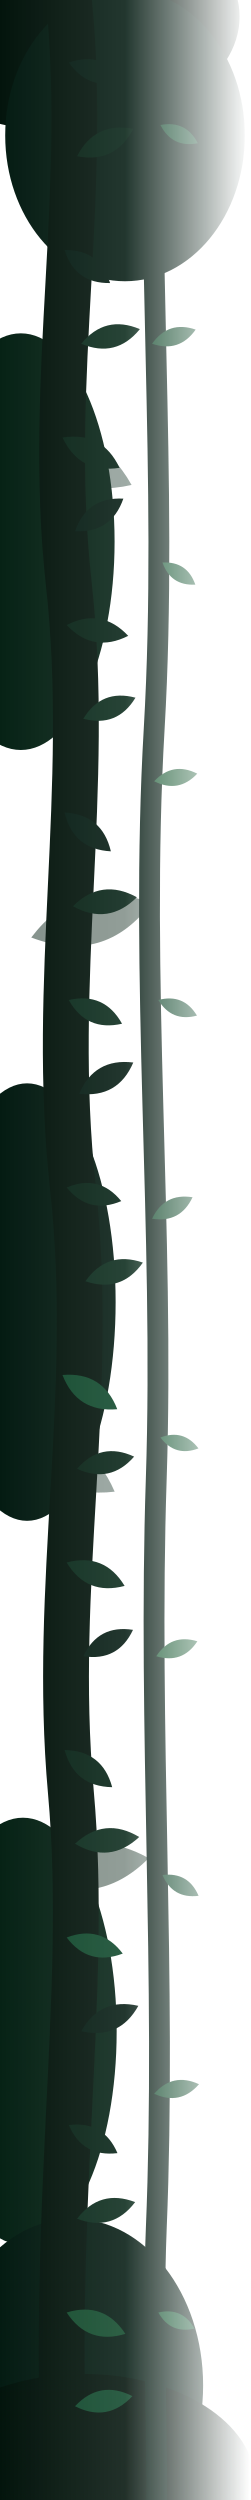
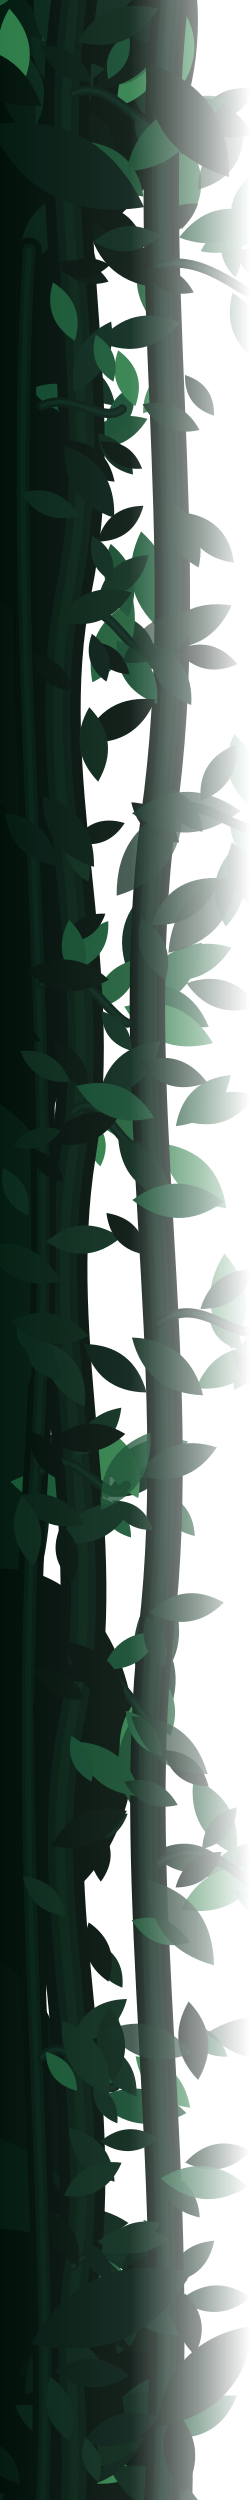
<svg xmlns="http://www.w3.org/2000/svg" width="240" height="2400" viewBox="0 0 240 2400">
  <defs>
    <path id="leaf" d="M0 0 Q 20 -15 40 0 Q 20 15 0 0 Z" />
    <linearGradient id="fade" x1="0" y1="0" x2="1" y2="0">
      <stop offset="0" stop-color="#ffffff" />
-       <stop offset="0.5" stop-color="#ffffff" stop-opacity="0.88" />
-       <stop offset="0.8" stop-color="#ffffff" stop-opacity="0.35" />
+       <stop offset="0.52" stop-color="#ffffff" stop-opacity="0.92" />
+       <stop offset="0.8" stop-color="#ffffff" stop-opacity="0.42" />
      <stop offset="1" stop-color="#ffffff" stop-opacity="0" />
    </linearGradient>
    <mask id="m">
      <rect width="240" height="2400" fill="url(#fade)" />
    </mask>
  </defs>
  <g mask="url(#m)">
-     <use href="#leaf" fill="#0a2a1b" fill-opacity="0.45" transform="translate(24,420) rotate(24) scale(2.8)" />
-     <use href="#leaf" fill="#062215" fill-opacity="0.5" transform="translate(30,900) rotate(-16) scale(3)" />
-     <use href="#leaf" fill="#0a2a1b" fill-opacity="0.45" transform="translate(20,1380) rotate(30) scale(2.6)" />
-     <use href="#leaf" fill="#062215" fill-opacity="0.5" transform="translate(28,1800) rotate(-8) scale(2.9)" />
-     <use href="#leaf" fill="#0a2a1b" fill-opacity="0.45" transform="translate(22,2180) rotate(20) scale(2.7)" />
-     <ellipse cx="60" cy="16" rx="170" ry="110" fill="#03140c" />
-     <ellipse cx="120" cy="130" rx="115" ry="140" fill="#041b12" />
-     <ellipse cx="20" cy="520" rx="90" ry="200" fill="#062215" />
-     <ellipse cx="26" cy="1250" rx="85" ry="210" fill="#041b12" />
-     <ellipse cx="22" cy="1950" rx="90" ry="205" fill="#062215" />
-     <ellipse cx="70" cy="2290" rx="125" ry="160" fill="#041b12" />
-     <ellipse cx="80" cy="2384" rx="165" ry="105" fill="#03140c" />
-     <path d="M64 -20 C 88 180 44 360 66 560 C 88 760 48 940 70 1140 C 92 1340 50 1520 68 1720 C 86 1920 46 2120 64 2420" fill="none" stroke="#03140c" stroke-width="44" stroke-linecap="round" />
-     <path d="M150 -20 C 138 220 162 460 148 700 C 134 940 158 1180 150 1420 C 142 1660 160 1900 150 2140 C 146 2240 152 2340 150 2420" fill="none" stroke="#041b12" stroke-width="20" stroke-linecap="round" />
-     <use href="#leaf" fill="#041b12" transform="translate(66,60) rotate(18) scale(1.4)" />
-     <use href="#leaf" fill="#062215" transform="translate(74,150) rotate(-26) scale(1.5)" />
-     <use href="#leaf" fill="#041b12" transform="translate(62,240) rotate(36) scale(1.35)" />
-     <use href="#leaf" fill="#0a2a1b" transform="translate(78,330) rotate(-14) scale(1.45)" />
-     <use href="#leaf" fill="#062215" transform="translate(60,420) rotate(28) scale(1.55)" />
-     <use href="#leaf" fill="#041b12" transform="translate(72,510) rotate(-34) scale(1.4)" />
-     <use href="#leaf" fill="#062215" transform="translate(64,600) rotate(10) scale(1.5)" />
-     <use href="#leaf" fill="#0a2a1b" transform="translate(80,690) rotate(-22) scale(1.35)" />
-     <use href="#leaf" fill="#041b12" transform="translate(62,780) rotate(40) scale(1.45)" />
-     <use href="#leaf" fill="#062215" transform="translate(70,870) rotate(-8) scale(1.55)" />
-     <use href="#leaf" fill="#0a2a1b" transform="translate(66,960) rotate(24) scale(1.4)" />
-     <use href="#leaf" fill="#041b12" transform="translate(76,1050) rotate(-30) scale(1.5)" />
-     <use href="#leaf" fill="#062215" transform="translate(64,1140) rotate(14) scale(1.35)" />
-     <use href="#leaf" fill="#0a2a1b" transform="translate(82,1230) rotate(-18) scale(1.45)" />
-     <use href="#leaf" fill="#10482c" transform="translate(60,1320) rotate(32) scale(1.55)" />
-     <use href="#leaf" fill="#062215" transform="translate(74,1410) rotate(-12) scale(1.4)" />
-     <use href="#leaf" fill="#0a2a1b" transform="translate(64,1500) rotate(22) scale(1.5)" />
-     <use href="#leaf" fill="#041b12" transform="translate(80,1590) rotate(-28) scale(1.35)" />
-     <use href="#leaf" fill="#062215" transform="translate(62,1680) rotate(38) scale(1.45)" />
-     <use href="#leaf" fill="#0a2a1b" transform="translate(72,1770) rotate(-6) scale(1.55)" />
-     <use href="#leaf" fill="#10482c" transform="translate(64,1860) rotate(16) scale(1.4)" />
-     <use href="#leaf" fill="#041b12" transform="translate(78,1950) rotate(-24) scale(1.5)" />
-     <use href="#leaf" fill="#062215" transform="translate(66,2040) rotate(30) scale(1.35)" />
-     <use href="#leaf" fill="#0a2a1b" transform="translate(74,2130) rotate(-16) scale(1.45)" />
-     <use href="#leaf" fill="#124a2c" transform="translate(64,2220) rotate(20) scale(1.5)" />
-     <use href="#leaf" fill="#10482c" transform="translate(72,2310) rotate(-10) scale(1.4)" />
-     <use href="#leaf" fill="#10482c" transform="translate(154,120) rotate(26) scale(1)" />
-     <use href="#leaf" fill="#124a2c" transform="translate(146,330) rotate(-18) scale(1.1)" />
-     <use href="#leaf" fill="#165633" transform="translate(156,540) rotate(34) scale(0.95)" />
-     <use href="#leaf" fill="#1d5c36" transform="translate(148,750) rotate(-10) scale(1.05)" />
-     <use href="#leaf" fill="#10482c" transform="translate(152,960) rotate(22) scale(1)" />
-     <use href="#leaf" fill="#124a2c" transform="translate(146,1170) rotate(-28) scale(1.1)" />
-     <use href="#leaf" fill="#165633" transform="translate(154,1380) rotate(16) scale(0.95)" />
-     <use href="#leaf" fill="#1d5c36" transform="translate(150,1590) rotate(-20) scale(1.05)" />
-     <use href="#leaf" fill="#10482c" transform="translate(156,1800) rotate(30) scale(1)" />
-     <use href="#leaf" fill="#124a2c" transform="translate(148,2010) rotate(-12) scale(1.1)" />
-     <use href="#leaf" fill="#165633" transform="translate(152,2220) rotate(24) scale(0.95)" />
+     <ellipse cx="-66.8" cy="-60" rx="92.5" ry="215.9" fill="#041b12" />
+     <ellipse cx="-31.9" cy="158.7" rx="125" ry="158.2" fill="#02100a" />
+     <ellipse cx="-26.4" cy="318.5" rx="98" ry="230.7" fill="#02100a" />
+     <ellipse cx="-35.8" cy="526.1" rx="121.8" ry="207.3" fill="#02100a" />
+     <ellipse cx="-37" cy="754.4" rx="113.9" ry="185.9" fill="#03140c" />
+     <ellipse cx="-59.4" cy="961.4" rx="126.1" ry="216.4" fill="#02100a" />
+     <ellipse cx="-59.8" cy="1220.7" rx="135.4" ry="179.1" fill="#041b12" />
+     <ellipse cx="-56.4" cy="1429.7" rx="104.8" ry="194.1" fill="#041b12" />
+     <ellipse cx="6.5" cy="1673" rx="122.9" ry="167" fill="#02100a" />
+     <ellipse cx="-43.7" cy="1868.6" rx="90.2" ry="197.2" fill="#02100a" />
+     <ellipse cx="-26.6" cy="2050.1" rx="98.4" ry="172.8" fill="#03140c" />
+     <ellipse cx="-31.7" cy="2219.2" rx="137.1" ry="170" fill="#041b12" />
+     <ellipse cx="-55.8" cy="2371" rx="101.6" ry="161.2" fill="#041b12" />
+     <ellipse cx="10" cy="20" rx="180" ry="230" fill="#02100a" />
+     <ellipse cx="0" cy="2380" rx="185" ry="240" fill="#02100a" />
+     <use href="#leaf" fill="#1d5c36" transform="translate(195.1,108.7) rotate(218.1) scale(1.4)" />
+     <use href="#leaf" fill="#2e7d48" transform="translate(171.8,87.1) rotate(267.8) scale(2.2)" />
+     <use href="#leaf" fill="#062215" transform="translate(133,63) rotate(82.8) scale(1.2)" />
+     <use href="#leaf" fill="#2e7d48" transform="translate(112.7,102.8) rotate(304.4) scale(2)" />
+     <use href="#leaf" fill="#0a2a1b" transform="translate(188.7,115.8) rotate(331.6) scale(1.6)" />
+     <use href="#leaf" fill="#10482c" transform="translate(158.2,125.1) rotate(95.4) scale(1.6)" />
+     <use href="#leaf" fill="#1d5c36" transform="translate(180,136.4) rotate(93.6) scale(2.1)" />
+     <use href="#leaf" fill="#1d5c36" transform="translate(146.9,59) rotate(158.9) scale(1.4)" />
+     <use href="#leaf" fill="#0a2a1b" transform="translate(298,279.6) rotate(208) scale(2.1)" />
+     <use href="#leaf" fill="#1d5c36" transform="translate(277.4,280.4) rotate(304.2) scale(2.3)" />
+     <use href="#leaf" fill="#165633" transform="translate(227.7,230.9) rotate(281.9) scale(1.6)" />
+     <use href="#leaf" fill="#124a2c" transform="translate(225.9,266.3) rotate(261.8) scale(1.3)" />
+     <use href="#leaf" fill="#0a2a1b" transform="translate(278.5,294.8) rotate(34.3) scale(2.1)" />
+     <use href="#leaf" fill="#2e7d48" transform="translate(105.5,427) rotate(216.1) scale(1.6)" />
+     <use href="#leaf" fill="#0a2a1b" transform="translate(110.6,389.3) rotate(222.6) scale(1.6)" />
+     <use href="#leaf" fill="#2e7d48" transform="translate(137.4,396.8) rotate(306.3) scale(1.4)" />
+     <use href="#leaf" fill="#124a2c" transform="translate(141.6,402.1) rotate(158.9) scale(1.7)" />
+     <use href="#leaf" fill="#10482c" transform="translate(127.7,370.1) rotate(115.8) scale(1.4)" />
+     <use href="#leaf" fill="#10482c" transform="translate(95.1,391.6) rotate(195.7) scale(1.7)" />
+     <use href="#leaf" fill="#2e7d48" transform="translate(129.9,389.9) rotate(252.9) scale(1.4)" />
+     <use href="#leaf" fill="#165633" transform="translate(157.8,608.2) rotate(347.6) scale(1.3)" />
+     <use href="#leaf" fill="#0a2a1b" transform="translate(126.9,594.6) rotate(67.8) scale(1.3)" />
+     <use href="#leaf" fill="#165633" transform="translate(153.7,604.4) rotate(259) scale(2.4)" />
+     <use href="#leaf" fill="#062215" transform="translate(148.5,621) rotate(331.7) scale(2.1)" />
+     <use href="#leaf" fill="#1d5c36" transform="translate(127.8,576.2) rotate(116.4) scale(2.2)" />
+     <use href="#leaf" fill="#124a2c" transform="translate(123,592.1) rotate(256.5) scale(1.8)" />
+     <use href="#leaf" fill="#10482c" transform="translate(263.7,789.7) rotate(63.9) scale(2.1)" />
+     <use href="#leaf" fill="#2e7d48" transform="translate(220.3,784) rotate(52.1) scale(1.8)" />
+     <use href="#leaf" fill="#062215" transform="translate(262.4,766.1) rotate(322.4) scale(1.5)" />
+     <use href="#leaf" fill="#165633" transform="translate(221.9,809.4) rotate(61.3) scale(2.1)" />
+     <use href="#leaf" fill="#10482c" transform="translate(224.3,813.9) rotate(95.7) scale(1.9)" />
+     <use href="#leaf" fill="#2e7d48" transform="translate(238.1,771.5) rotate(258.8) scale(1.7)" />
+     <use href="#leaf" fill="#1d5c36" transform="translate(147.1,937.2) rotate(339.9) scale(2)" />
+     <use href="#leaf" fill="#08261a" transform="translate(123.7,935.5) rotate(285.1) scale(2.2)" />
+     <use href="#leaf" fill="#1d5c36" transform="translate(91,968.8) rotate(310.9) scale(1.6)" />
+     <use href="#leaf" fill="#08261a" transform="translate(155.2,952.6) rotate(253.8) scale(1.6)" />
+     <use href="#leaf" fill="#165633" transform="translate(130,971.1) rotate(314.1) scale(2.3)" />
+     <use href="#leaf" fill="#10482c" transform="translate(131.6,945) rotate(30.7) scale(2)" />
+     <use href="#leaf" fill="#2e7d48" transform="translate(119.3,966.3) rotate(22.4) scale(2.3)" />
+     <use href="#leaf" fill="#2e7d48" transform="translate(87.9,1072.5) rotate(79.8) scale(1.2)" />
+     <use href="#leaf" fill="#10482c" transform="translate(168.8,1081.1) rotate(317) scale(1.8)" />
+     <use href="#leaf" fill="#124a2c" transform="translate(176.6,1075.8) rotate(340.5) scale(1.8)" />
+     <use href="#leaf" fill="#1d5c36" transform="translate(152.7,1098.9) rotate(216) scale(2.4)" />
+     <use href="#leaf" fill="#2e7d48" transform="translate(155.1,1097.6) rotate(45.1) scale(2.2)" />
+     <use href="#leaf" fill="#0a2a1b" transform="translate(119.9,1061.9) rotate(291.5) scale(2.1)" />
+     <use href="#leaf" fill="#08261a" transform="translate(266.9,1295.9) rotate(16.1) scale(1.3)" />
+     <use href="#leaf" fill="#124a2c" transform="translate(264.7,1264.9) rotate(119.9) scale(2)" />
+     <use href="#leaf" fill="#2e7d48" transform="translate(222.7,1295.2) rotate(265.5) scale(2.3)" />
+     <use href="#leaf" fill="#1d5c36" transform="translate(232.9,1296) rotate(227.1) scale(1.2)" />
+     <use href="#leaf" fill="#1d5c36" transform="translate(253.4,1293.5) rotate(149) scale(1.9)" />
+     <use href="#leaf" fill="#1d5c36" transform="translate(120.6,1398.2) rotate(16) scale(1.3)" />
+     <use href="#leaf" fill="#062215" transform="translate(101.8,1436.4) rotate(330.2) scale(1.8)" />
+     <use href="#leaf" fill="#08261a" transform="translate(113,1416.2) rotate(201.4) scale(2.4)" />
+     <use href="#leaf" fill="#1d5c36" transform="translate(102.8,1415.8) rotate(337.6) scale(2.1)" />
+     <use href="#leaf" fill="#2e7d48" transform="translate(132.7,1438.2) rotate(243.2) scale(1.9)" />
+     <use href="#leaf" fill="#124a2c" transform="translate(151.1,1431.6) rotate(50.1) scale(1.4)" />
+     <use href="#leaf" fill="#2e7d48" transform="translate(103.6,1439.1) rotate(243.6) scale(2.3)" />
+     <use href="#leaf" fill="#165633" transform="translate(96.8,1437.4) rotate(189.8) scale(2.2)" />
+     <use href="#leaf" fill="#08261a" transform="translate(162.8,1643.6) rotate(252.6) scale(2.4)" />
+     <use href="#leaf" fill="#0a2a1b" transform="translate(130.8,1625.9) rotate(298.5) scale(2.1)" />
+     <use href="#leaf" fill="#2e7d48" transform="translate(158.1,1613.5) rotate(118.6) scale(2.2)" />
+     <use href="#leaf" fill="#124a2c" transform="translate(129.5,1646.5) rotate(87.8) scale(2.4)" />
+     <use href="#leaf" fill="#1d5c36" transform="translate(144.4,1601.2) rotate(73.6) scale(1.7)" />
+     <use href="#leaf" fill="#124a2c" transform="translate(226.8,1780.9) rotate(240.8) scale(2.1)" />
+     <use href="#leaf" fill="#165633" transform="translate(282.6,1773.6) rotate(162.9) scale(2.3)" />
+     <use href="#leaf" fill="#0a2a1b" transform="translate(273.9,1781.3) rotate(245.9) scale(1.4)" />
+     <use href="#leaf" fill="#0a2a1b" transform="translate(233.7,1825.3) rotate(268.9) scale(1.3)" />
+     <use href="#leaf" fill="#062215" transform="translate(216.8,1788) rotate(186.9) scale(1.8)" />
+     <use href="#leaf" fill="#2e7d48" transform="translate(252.6,1793.8) rotate(153.6) scale(2.2)" />
+     <use href="#leaf" fill="#0a2a1b" transform="translate(251.8,1785.7) rotate(359.6) scale(1.5)" />
+     <use href="#leaf" fill="#2e7d48" transform="translate(76.3,2012.9) rotate(291.3) scale(2.4)" />
+     <use href="#leaf" fill="#10482c" transform="translate(86.3,1997) rotate(247.2) scale(2.2)" />
+     <use href="#leaf" fill="#10482c" transform="translate(92,2015.4) rotate(8.6) scale(2.2)" />
+     <use href="#leaf" fill="#10482c" transform="translate(122,1989.7) rotate(165.3) scale(1.2)" />
+     <use href="#leaf" fill="#2e7d48" transform="translate(130.2,1974) rotate(43.3) scale(1.8)" />
+     <use href="#leaf" fill="#1d5c36" transform="translate(119.6,2150.3) rotate(134.3) scale(2)" />
+     <use href="#leaf" fill="#10482c" transform="translate(138.1,2179.6) rotate(301.6) scale(1.6)" />
+     <use href="#leaf" fill="#165633" transform="translate(179.3,2190) rotate(234.9) scale(1.8)" />
+     <use href="#leaf" fill="#062215" transform="translate(152,2178.2) rotate(207) scale(2.4)" />
+     <use href="#leaf" fill="#0a2a1b" transform="translate(103.6,2155.6) rotate(18.3) scale(1.4)" />
+     <use href="#leaf" fill="#062215" transform="translate(134.9,2204.1) rotate(111.6) scale(1.5)" />
+     <use href="#leaf" fill="#08261a" transform="translate(153.3,2159.4) rotate(183.2) scale(1.9)" />
+     <use href="#leaf" fill="#1d5c36" transform="translate(99.4,2168.5) rotate(57.4) scale(1.3)" />
+     <use href="#leaf" fill="#062215" transform="translate(89.1,65.8) rotate(119.7) scale(1.8)" />
+     <use href="#leaf" fill="#08261a" transform="translate(22.2,49.3) rotate(79.9) scale(1.8)" />
+     <use href="#leaf" fill="#08261a" transform="translate(15.7,32.2) rotate(164.1) scale(2.4)" />
+     <use href="#leaf" fill="#03140c" transform="translate(92.2,86) rotate(317) scale(2.3)" />
+     <use href="#leaf" fill="#1d5c36" transform="translate(42.8,72.2) rotate(272) scale(2)" />
+     <use href="#leaf" fill="#041b12" transform="translate(4.5,59.5) rotate(69.6) scale(1.9)" />
+     <use href="#leaf" fill="#1d5c36" transform="translate(87.9,35.9) rotate(301.6) scale(1.4)" />
+     <use href="#leaf" fill="#08261a" transform="translate(41.4,76.3) rotate(349.9) scale(1.5)" />
+     <use href="#leaf" fill="#041b12" transform="translate(40.4,59.5) rotate(240.1) scale(2.3)" />
+     <use href="#leaf" fill="#08261a" transform="translate(56.1,18.9) rotate(333.3) scale(2.5)" />
+     <use href="#leaf" fill="#2e7d48" transform="translate(8.9,8.3) rotate(83.6) scale(2)" />
+     <use href="#leaf" fill="#03140c" transform="translate(39.9,101.6) rotate(213.1) scale(2.6)" />
+     <use href="#leaf" fill="#1d5c36" transform="translate(19.8,-13.5) rotate(158.6) scale(1.4)" />
+     <use href="#leaf" fill="#041b12" transform="translate(105.2,12.7) rotate(26.5) scale(1.5)" />
+     <use href="#leaf" fill="#08261a" transform="translate(66.4,64.3) rotate(252.9) scale(2.4)" />
+     <use href="#leaf" fill="#062215" transform="translate(30,34.2) rotate(55) scale(1.8)" />
+     <use href="#leaf" fill="#2e7d48" transform="translate(85.7,234.7) rotate(125.5) scale(1.4)" />
+     <use href="#leaf" fill="#03140c" transform="translate(110.3,148.3) rotate(233.6) scale(1.3)" />
+     <use href="#leaf" fill="#0a2a1b" transform="translate(82,227.3) rotate(92.9) scale(1.8)" />
+     <use href="#leaf" fill="#062215" transform="translate(59.3,185.5) rotate(118.3) scale(2)" />
+     <use href="#leaf" fill="#1d5c36" transform="translate(144.1,228.8) rotate(85.9) scale(2.1)" />
+     <use href="#leaf" fill="#02100a" transform="translate(143.8,226.8) rotate(325.9) scale(1.4)" />
+     <use href="#leaf" fill="#02100a" transform="translate(101.4,186.4) rotate(206.6) scale(2.5)" />
+     <use href="#leaf" fill="#03140c" transform="translate(83.8,214.3) rotate(40.6) scale(2.4)" />
+     <use href="#leaf" fill="#03140c" transform="translate(70.4,200.9) rotate(334.4) scale(1.8)" />
+     <use href="#leaf" fill="#02100a" transform="translate(83.2,198.9) rotate(27.9) scale(1.5)" />
+     <use href="#leaf" fill="#2e7d48" transform="translate(130.7,2377.3) rotate(195.1) scale(2.4)" />
+     <use href="#leaf" fill="#08261a" transform="translate(107.1,2315.3) rotate(340) scale(2.3)" />
+     <use href="#leaf" fill="#02100a" transform="translate(82.9,2291.7) rotate(68.2) scale(1.8)" />
+     <use href="#leaf" fill="#062215" transform="translate(93.3,2323.5) rotate(340.9) scale(1.8)" />
+     <use href="#leaf" fill="#03140c" transform="translate(14.3,2320) rotate(299.8) scale(2.3)" />
+     <use href="#leaf" fill="#0a2a1b" transform="translate(58.5,2381.6) rotate(58.5) scale(1.8)" />
+     <use href="#leaf" fill="#041b12" transform="translate(-16,2341.2) rotate(51.3) scale(1.4)" />
+     <use href="#leaf" fill="#062215" transform="translate(104.8,2369.3) rotate(25.5) scale(2.6)" />
+     <use href="#leaf" fill="#02100a" transform="translate(69.6,2296.1) rotate(178.5) scale(2.3)" />
+     <use href="#leaf" fill="#041b12" transform="translate(45.2,2385.9) rotate(333.9) scale(2.6)" />
+     <use href="#leaf" fill="#2e7d48" transform="translate(36.7,2397.1) rotate(310.8) scale(2)" />
+     <use href="#leaf" fill="#02100a" transform="translate(90.1,2377.4) rotate(282.3) scale(2.4)" />
+     <use href="#leaf" fill="#062215" transform="translate(41.7,2356.7) rotate(354.3) scale(2.3)" />
+     <use href="#leaf" fill="#062215" transform="translate(14.4,2309) rotate(31.7) scale(1.8)" />
+     <use href="#leaf" fill="#062215" transform="translate(4.2,2394.1) rotate(147.4) scale(1.8)" />
+     <use href="#leaf" fill="#02100a" transform="translate(7.5,2342) rotate(187.3) scale(2.5)" />
+     <use href="#leaf" fill="#041b12" transform="translate(77.4,2223.8) rotate(125.2) scale(2.3)" />
+     <use href="#leaf" fill="#062215" transform="translate(161,2191.1) rotate(318.1) scale(1.5)" />
+     <use href="#leaf" fill="#2e7d48" transform="translate(66.6,2203.3) rotate(107.6) scale(1.9)" />
+     <use href="#leaf" fill="#062215" transform="translate(77.8,2223.1) rotate(142.7) scale(1.4)" />
+     <use href="#leaf" fill="#02100a" transform="translate(70.6,2164.6) rotate(244.3) scale(2.3)" />
+     <use href="#leaf" fill="#03140c" transform="translate(101.5,2243.3) rotate(5.9) scale(1.5)" />
+     <use href="#leaf" fill="#062215" transform="translate(123.3,2134) rotate(176.5) scale(2.2)" />
+     <use href="#leaf" fill="#041b12" transform="translate(135.7,2145.1) rotate(96.9) scale(1.9)" />
+     <use href="#leaf" fill="#03140c" transform="translate(143.3,2164.6) rotate(123) scale(1.9)" />
+     <use href="#leaf" fill="#08261a" transform="translate(122.6,2201.3) rotate(87.9) scale(1.3)" />
+     <path d="M 74 -20 C 40 200 104 380 66 566 C 30 744 100 924 70 1108 C 40 1296 106 1474 68 1656 C 34 1826 100 2006 72 2192 C 62 2276 78 2356 68 2420" fill="none" stroke="#02100a" stroke-width="44" stroke-linecap="round" />
+     <path d="M 74 -20 C 40 200 104 380 66 566 C 30 744 100 924 70 1108 C 40 1296 106 1474 68 1656 C 34 1826 100 2006 72 2192 C 62 2276 78 2356 68 2420" fill="none" stroke="#041b12" stroke-width="24" stroke-linecap="round" />
+     <path d="M 74 -20 C 40 200 104 380 66 566 C 30 744 100 924 70 1108 C 40 1296 106 1474 68 1656 C 34 1826 100 2006 72 2192 C 62 2276 78 2356 68 2420" fill="none" stroke="#062215" stroke-width="9" stroke-linecap="round" />
+     <path d="M 166 -20 C 132 258 190 520 152 786 C 118 1046 180 1304 150 1566 C 122 1822 178 2082 154 2420" fill="none" stroke="#02100a" stroke-width="34" stroke-linecap="round" />
+     <path d="M 166 -20 C 132 258 190 520 152 786 C 118 1046 180 1304 150 1566 C 122 1822 178 2082 154 2420" fill="none" stroke="#041b12" stroke-width="18" stroke-linecap="round" />
+     <path d="M 166 -20 C 132 258 190 520 152 786 C 118 1046 180 1304 150 1566 C 122 1822 178 2082 154 2420" fill="none" stroke="#062215" stroke-width="7" stroke-linecap="round" />
+     <path d="M 28 240 C 4 640 62 1020 34 1420 C 10 1806 56 2140 40 2420" fill="none" stroke="#02100a" stroke-width="24" stroke-linecap="round" />
+     <path d="M 28 240 C 4 640 62 1020 34 1420 C 10 1806 56 2140 40 2420" fill="none" stroke="#041b12" stroke-width="12" stroke-linecap="round" />
+     <path d="M 28 240 C 4 640 62 1020 34 1420 C 10 1806 56 2140 40 2420" fill="none" stroke="#062215" stroke-width="5" stroke-linecap="round" />
+     <path d="M 70 90 C 104 73.5, 133.7 123.5, 154.9 128.6" fill="none" stroke="#041b12" stroke-width="9" stroke-linecap="round" />
+     <path d="M 70 90 C 104 73.5, 133.7 123.5, 154.9 128.6" fill="none" stroke="#08261a" stroke-width="3.5" stroke-linecap="round" />
+     <use href="#leaf" fill="#10482c" transform="translate(104,76) rotate(-66.2) scale(1.2)" />
+     <use href="#leaf" fill="#08261a" transform="translate(129.5,116) rotate(54.1) scale(1.3)" />
+     <path d="M 152 255.2 C 192.7 242.8, 228.3 278.6, 253.7 288.9" fill="none" stroke="#041b12" stroke-width="9" stroke-linecap="round" />
+     <path d="M 152 255.2 C 192.7 242.8, 228.3 278.6, 253.7 288.9" fill="none" stroke="#08261a" stroke-width="3.5" stroke-linecap="round" />
+     <use href="#leaf" fill="#165633" transform="translate(192.7,241.2) rotate(-25.7) scale(1.8)" />
+     <use href="#leaf" fill="#124a2c" transform="translate(223.2,281.2) rotate(67.9) scale(1.8)" />
+     <path d="M 40 389.8 C 71 374.9, 98 408.3, 117.4 392.6" fill="none" stroke="#041b12" stroke-width="9" stroke-linecap="round" />
+     <path d="M 40 389.8 C 71 374.9, 98 408.3, 117.4 392.6" fill="none" stroke="#08261a" stroke-width="3.5" stroke-linecap="round" />
+     <use href="#leaf" fill="#08261a" transform="translate(71,375.8) rotate(-62) scale(1.9)" />
+     <use href="#leaf" fill="#062215" transform="translate(94.2,415.8) rotate(49.9) scale(1.3)" />
+     <path d="M 70 588.8 C 94.2 572.7, 115.3 608, 130.4 622.6" fill="none" stroke="#041b12" stroke-width="9" stroke-linecap="round" />
+     <path d="M 70 588.8 C 94.2 572.7, 115.3 608, 130.4 622.6" fill="none" stroke="#08261a" stroke-width="3.5" stroke-linecap="round" />
+     <use href="#leaf" fill="#0a2a1b" transform="translate(94.2,574.8) rotate(-41) scale(1.6)" />
+     <use href="#leaf" fill="#10482c" transform="translate(112.3,614.8) rotate(57.7) scale(1.8)" />
+     <path d="M 152 782.9 C 192.6 752.7, 228.2 809.5, 253.6 791.3" fill="none" stroke="#041b12" stroke-width="9" stroke-linecap="round" />
+     <path d="M 152 782.9 C 192.6 752.7, 228.2 809.5, 253.6 791.3" fill="none" stroke="#08261a" stroke-width="3.5" stroke-linecap="round" />
+     <use href="#leaf" fill="#08261a" transform="translate(192.6,768.9) rotate(-57.7) scale(1.6)" />
+     <use href="#leaf" fill="#0a2a1b" transform="translate(223.1,808.9) rotate(78.2) scale(1.4)" />
+     <path d="M 40 944.8 C 72.9 913.3, 101.6 973.1, 122.2 982.2" fill="none" stroke="#041b12" stroke-width="9" stroke-linecap="round" />
+     <path d="M 40 944.8 C 72.9 913.3, 101.6 973.1, 122.2 982.2" fill="none" stroke="#08261a" stroke-width="3.5" stroke-linecap="round" />
+     <use href="#leaf" fill="#165633" transform="translate(72.9,930.8) rotate(-56.4) scale(1.4)" />
+     <use href="#leaf" fill="#0a2a1b" transform="translate(97.5,970.8) rotate(52.6) scale(1.2)" />
+     <path d="M 70 1067.4 C 94.8 1041.9, 116.6 1105.5, 132.1 1100.2" fill="none" stroke="#041b12" stroke-width="9" stroke-linecap="round" />
+     <path d="M 70 1067.4 C 94.8 1041.9, 116.6 1105.5, 132.1 1100.2" fill="none" stroke="#08261a" stroke-width="3.5" stroke-linecap="round" />
+     <use href="#leaf" fill="#08261a" transform="translate(94.8,1053.4) rotate(-42.4) scale(2)" />
+     <use href="#leaf" fill="#062215" transform="translate(113.5,1093.4) rotate(48.5) scale(1.9)" />
+     <path d="M 152 1270.6 C 192.4 1238.3, 227.8 1294.4, 253.1 1274.4" fill="none" stroke="#041b12" stroke-width="9" stroke-linecap="round" />
+     <path d="M 152 1270.6 C 192.4 1238.3, 227.8 1294.4, 253.1 1274.4" fill="none" stroke="#08261a" stroke-width="3.5" stroke-linecap="round" />
+     <use href="#leaf" fill="#08261a" transform="translate(192.4,1256.6) rotate(-36.3) scale(1.6)" />
+     <use href="#leaf" fill="#0a2a1b" transform="translate(222.7,1296.6) rotate(45.7) scale(1.5)" />
+     <path d="M 40 1411.8 C 72.4 1379.6, 100.7 1452.1, 121 1426" fill="none" stroke="#041b12" stroke-width="9" stroke-linecap="round" />
+     <path d="M 40 1411.8 C 72.4 1379.6, 100.7 1452.1, 121 1426" fill="none" stroke="#08261a" stroke-width="3.5" stroke-linecap="round" />
+     <use href="#leaf" fill="#0a2a1b" transform="translate(72.4,1397.8) rotate(-46.5) scale(1.6)" />
+     <use href="#leaf" fill="#165633" transform="translate(96.7,1437.8) rotate(52.7) scale(1.2)" />
+     <path d="M 70 1616.4 C 99.1 1578.7, 124.5 1633.8, 142.7 1651.4" fill="none" stroke="#041b12" stroke-width="9" stroke-linecap="round" />
+     <path d="M 70 1616.4 C 99.1 1578.7, 124.5 1633.8, 142.7 1651.4" fill="none" stroke="#08261a" stroke-width="3.5" stroke-linecap="round" />
+     <use href="#leaf" fill="#10482c" transform="translate(99.1,1602.4) rotate(-33.3) scale(1.6)" />
+     <use href="#leaf" fill="#165633" transform="translate(120.9,1642.4) rotate(51.3) scale(1.4)" />
+     <path d="M 152 1789 C 194.1 1759.2, 230.9 1799.2, 257.3 1825.8" fill="none" stroke="#041b12" stroke-width="9" stroke-linecap="round" />
+     <path d="M 152 1789 C 194.1 1759.2, 230.9 1799.2, 257.3 1825.8" fill="none" stroke="#08261a" stroke-width="3.5" stroke-linecap="round" />
+     <use href="#leaf" fill="#08261a" transform="translate(194.1,1775) rotate(-50.2) scale(1.3)" />
+     <use href="#leaf" fill="#165633" transform="translate(225.7,1815) rotate(35.6) scale(1.1)" />
+     <path d="M 40 1975 C 68.4 1945.2, 93.2 2016.1, 110.9 2002.6" fill="none" stroke="#041b12" stroke-width="9" stroke-linecap="round" />
+     <path d="M 40 1975 C 68.4 1945.2, 93.2 2016.1, 110.9 2002.6" fill="none" stroke="#08261a" stroke-width="3.5" stroke-linecap="round" />
+     <use href="#leaf" fill="#0a2a1b" transform="translate(68.4,1961) rotate(-38.1) scale(1.7)" />
+     <use href="#leaf" fill="#08261a" transform="translate(89.6,2001) rotate(58.4) scale(1.1)" />
+     <path d="M 70 2175.7 C 96.4 2141.3, 119.4 2213.9, 135.9 2194" fill="none" stroke="#041b12" stroke-width="9" stroke-linecap="round" />
+     <path d="M 70 2175.7 C 96.4 2141.3, 119.4 2213.9, 135.9 2194" fill="none" stroke="#08261a" stroke-width="3.5" stroke-linecap="round" />
+     <use href="#leaf" fill="#0a2a1b" transform="translate(96.4,2161.7) rotate(-25.6) scale(1.6)" />
+     <use href="#leaf" fill="#08261a" transform="translate(116.1,2201.7) rotate(36) scale(1.7)" />
+     <use href="#leaf" fill="#062215" transform="translate(74,40) rotate(-22.1) scale(2.1)" />
+     <use href="#leaf" fill="#041b12" transform="translate(88,78.4) rotate(-144.5) scale(1.5)" />
+     <use href="#leaf" fill="#124a2c" transform="translate(83,136) rotate(43.9) scale(1.9)" />
+     <use href="#leaf" fill="#062215" transform="translate(97,174.4) rotate(-128.5) scale(1.2)" />
+     <use href="#leaf" fill="#08261a" transform="translate(90.2,232) rotate(-5.1) scale(1.6)" />
+     <use href="#leaf" fill="#03140c" transform="translate(104.2,270.4) rotate(-159.2) scale(1.3)" />
+     <use href="#leaf" fill="#08261a" transform="translate(94.8,328) rotate(-13.1) scale(2)" />
+     <use href="#leaf" fill="#165633" transform="translate(108.8,366.4) rotate(-110.5) scale(1.2)" />
+     <use href="#leaf" fill="#02100a" transform="translate(96,424) rotate(32.7) scale(1.2)" />
+     <use href="#leaf" fill="#02100a" transform="translate(110,462.4) rotate(-138.3) scale(1.5)" />
+     <use href="#leaf" fill="#03140c" transform="translate(93.6,520) rotate(-38) scale(1.4)" />
+     <use href="#leaf" fill="#08261a" transform="translate(107.6,558.4) rotate(-113.2) scale(1.2)" />
+     <use href="#leaf" fill="#02100a" transform="translate(88.1,616) rotate(40.9) scale(1.2)" />
+     <use href="#leaf" fill="#041b12" transform="translate(102.1,654.4) rotate(-106.8) scale(1.2)" />
+     <use href="#leaf" fill="#02100a" transform="translate(80.2,712) rotate(-30.4) scale(2)" />
+     <use href="#leaf" fill="#062215" transform="translate(94.2,750.4) rotate(-96.8) scale(1.8)" />
+     <use href="#leaf" fill="#03140c" transform="translate(70.9,808) rotate(-20.1) scale(1.3)" />
+     <use href="#leaf" fill="#0a2a1b" transform="translate(84.9,846.4) rotate(-114.1) scale(1.2)" />
+     <use href="#leaf" fill="#02100a" transform="translate(61.4,904) rotate(-34) scale(1.2)" />
+     <use href="#leaf" fill="#124a2c" transform="translate(75.4,942.4) rotate(-98.7) scale(1.5)" />
+     <use href="#leaf" fill="#03140c" transform="translate(53.2,1000) rotate(55.2) scale(1.4)" />
+     <use href="#leaf" fill="#0a2a1b" transform="translate(67.2,1038.4) rotate(-148.3) scale(1.4)" />
+     <use href="#leaf" fill="#02100a" transform="translate(47.1,1096) rotate(-20.5) scale(1.8)" />
+     <use href="#leaf" fill="#02100a" transform="translate(61.1,1134.4) rotate(-135.7) scale(1.1)" />
+     <use href="#leaf" fill="#0a2a1b" transform="translate(44.2,1192) rotate(-3.2) scale(1.8)" />
+     <use href="#leaf" fill="#062215" transform="translate(58.2,1230.4) rotate(-154.6) scale(2)" />
+     <use href="#leaf" fill="#0a2a1b" transform="translate(44.8,1288) rotate(59.5) scale(1.8)" />
+     <use href="#leaf" fill="#08261a" transform="translate(58.8,1326.4) rotate(-129) scale(1.7)" />
+     <use href="#leaf" fill="#02100a" transform="translate(48.7,1384) rotate(-5.9) scale(1.8)" />
+     <use href="#leaf" fill="#02100a" transform="translate(62.7,1422.4) rotate(-125.3) scale(1.5)" />
+     <use href="#leaf" fill="#0a2a1b" transform="translate(55.5,1480) rotate(-26.1) scale(2)" />
+     <use href="#leaf" fill="#03140c" transform="translate(69.5,1518.4) rotate(-100.7) scale(1.4)" />
+     <use href="#leaf" fill="#02100a" transform="translate(64.3,1576) rotate(46.9) scale(2.1)" />
+     <use href="#leaf" fill="#02100a" transform="translate(78.3,1614.4) rotate(-147.1) scale(1.1)" />
+     <use href="#leaf" fill="#124a2c" transform="translate(73.8,1672) rotate(40.9) scale(2)" />
+     <use href="#leaf" fill="#10482c" transform="translate(87.8,1710.4) rotate(-113.7) scale(1.2)" />
+     <use href="#leaf" fill="#062215" transform="translate(82.8,1768) rotate(-34.1) scale(1.2)" />
+     <use href="#leaf" fill="#02100a" transform="translate(96.8,1806.4) rotate(-90.7) scale(1.3)" />
+     <use href="#leaf" fill="#062215" transform="translate(90.1,1864) rotate(58.2) scale(1.3)" />
+     <use href="#leaf" fill="#02100a" transform="translate(104.1,1902.4) rotate(-108.4) scale(1.5)" />
+     <use href="#leaf" fill="#0a2a1b" transform="translate(94.7,1960) rotate(55.3) scale(1.6)" />
+     <use href="#leaf" fill="#062215" transform="translate(108.7,1998.4) rotate(-93.4) scale(1.8)" />
+     <use href="#leaf" fill="#062215" transform="translate(96,2056) rotate(-3) scale(1.4)" />
+     <use href="#leaf" fill="#08261a" transform="translate(110,2094.4) rotate(-130.4) scale(1.7)" />
+     <use href="#leaf" fill="#0a2a1b" transform="translate(93.7,2152) rotate(-2.3) scale(1.7)" />
+     <use href="#leaf" fill="#041b12" transform="translate(107.7,2190.4) rotate(-125.4) scale(1.2)" />
+     <use href="#leaf" fill="#165633" transform="translate(88.3,2248) rotate(-36.9) scale(2.2)" />
+     <use href="#leaf" fill="#062215" transform="translate(102.3,2286.4) rotate(-135) scale(1.5)" />
+     <use href="#leaf" fill="#041b12" transform="translate(80.3,2344) rotate(-18.2) scale(1.9)" />
+     <use href="#leaf" fill="#0a2a1b" transform="translate(94.3,2382.4) rotate(-106.8) scale(1.1)" />
+     <use href="#leaf" fill="#062215" transform="translate(161.4,96) rotate(22.1) scale(2.2)" />
+     <use href="#leaf" fill="#062215" transform="translate(175.4,148.8) rotate(-108.1) scale(1.6)" />
+     <use href="#leaf" fill="#10482c" transform="translate(172,228) rotate(-16) scale(2)" />
+     <use href="#leaf" fill="#03140c" transform="translate(186,280.8) rotate(-154.7) scale(1.3)" />
+     <use href="#leaf" fill="#041b12" transform="translate(177.6,360) rotate(54.5) scale(1.2)" />
+     <use href="#leaf" fill="#062215" transform="translate(191.6,412.8) rotate(-155.7) scale(1.5)" />
+     <use href="#leaf" fill="#062215" transform="translate(176.7,492) rotate(45.2) scale(1.7)" />
+     <use href="#leaf" fill="#062215" transform="translate(190.7,544.8) rotate(-114.6) scale(1.8)" />
+     <use href="#leaf" fill="#02100a" transform="translate(169.6,624) rotate(13.1) scale(1.5)" />
+     <use href="#leaf" fill="#08261a" transform="translate(183.6,676.8) rotate(-123.3) scale(1.8)" />
+     <use href="#leaf" fill="#041b12" transform="translate(158,756) rotate(49.5) scale(1.4)" />
+     <use href="#leaf" fill="#02100a" transform="translate(172,808.8) rotate(-140) scale(1.5)" />
+     <use href="#leaf" fill="#0a2a1b" transform="translate(145,888) rotate(-34.3) scale(2)" />
+     <use href="#leaf" fill="#08261a" transform="translate(159,940.8) rotate(-111.7) scale(1.6)" />
+     <use href="#leaf" fill="#062215" transform="translate(133.7,1020) rotate(16.4) scale(1.7)" />
+     <use href="#leaf" fill="#10482c" transform="translate(147.7,1072.8) rotate(-157.8) scale(2)" />
+     <use href="#leaf" fill="#10482c" transform="translate(127,1152) rotate(1) scale(2.2)" />
+     <use href="#leaf" fill="#02100a" transform="translate(141,1204.8) rotate(-133.9) scale(1.4)" />
+     <use href="#leaf" fill="#0a2a1b" transform="translate(126.7,1284) rotate(39.1) scale(2.2)" />
+     <use href="#leaf" fill="#041b12" transform="translate(140.7,1336.8) rotate(-142.2) scale(1.9)" />
+     <use href="#leaf" fill="#08261a" transform="translate(132.7,1416) rotate(-19.4) scale(2)" />
+     <use href="#leaf" fill="#0a2a1b" transform="translate(146.7,1468.8) rotate(-144) scale(1.2)" />
+     <use href="#leaf" fill="#0a2a1b" transform="translate(143.6,1548) rotate(-7.6) scale(1.8)" />
+     <use href="#leaf" fill="#062215" transform="translate(157.6,1600.8) rotate(-109.5) scale(1.3)" />
+     <use href="#leaf" fill="#02100a" transform="translate(156.6,1680) rotate(38.7) scale(1.4)" />
+     <use href="#leaf" fill="#0a2a1b" transform="translate(170.6,1732.8) rotate(-156.5) scale(1.4)" />
+     <use href="#leaf" fill="#03140c" transform="translate(168.5,1812) rotate(-37.6) scale(1.4)" />
+     <use href="#leaf" fill="#124a2c" transform="translate(182.5,1864.8) rotate(-159.2) scale(1.5)" />
+     <use href="#leaf" fill="#165633" transform="translate(176.2,1944) rotate(35.8) scale(1.3)" />
+     <use href="#leaf" fill="#02100a" transform="translate(190.2,1996.8) rotate(-96.9) scale(1.9)" />
+     <use href="#leaf" fill="#062215" transform="translate(177.8,2076) rotate(-10.4) scale(1.6)" />
+     <use href="#leaf" fill="#062215" transform="translate(191.8,2128.8) rotate(-130.9) scale(1.5)" />
+     <use href="#leaf" fill="#08261a" transform="translate(172.9,2208) rotate(-2.1) scale(1.7)" />
+     <use href="#leaf" fill="#02100a" transform="translate(186.9,2260.8) rotate(-99.1) scale(1.5)" />
+     <use href="#leaf" fill="#10482c" transform="translate(162.7,2340) rotate(-31.8) scale(1.9)" />
+     <use href="#leaf" fill="#02100a" transform="translate(176.7,2392.8) rotate(-96.4) scale(2)" />
+     <use href="#leaf" fill="#02100a" transform="translate(57.9,260) rotate(-6.8) scale(1.2)" />
+     <use href="#leaf" fill="#165633" transform="translate(71.9,327.2) rotate(-110.6) scale(1.5)" />
+     <use href="#leaf" fill="#041b12" transform="translate(61.9,428) rotate(55.4) scale(2.1)" />
+     <use href="#leaf" fill="#08261a" transform="translate(75.9,495.2) rotate(-158.3) scale(1.5)" />
+     <use href="#leaf" fill="#062215" transform="translate(55.5,596) rotate(-21) scale(1.9)" />
+     <use href="#leaf" fill="#03140c" transform="translate(69.5,663.2) rotate(-137.9) scale(1.3)" />
+     <use href="#leaf" fill="#041b12" transform="translate(41.2,764) rotate(54.3) scale(2.1)" />
+     <use href="#leaf" fill="#041b12" transform="translate(55.2,831.2) rotate(-134.8) scale(1.8)" />
+     <use href="#leaf" fill="#03140c" transform="translate(24.9,932) rotate(6.1) scale(2)" />
+     <use href="#leaf" fill="#02100a" transform="translate(38.9,999.2) rotate(-156.5) scale(1.1)" />
+     <use href="#leaf" fill="#062215" transform="translate(13,1100) rotate(-18.1) scale(1.2)" />
+     <use href="#leaf" fill="#0a2a1b" transform="translate(27,1167.2) rotate(-117.8) scale(1.3)" />
+     <use href="#leaf" fill="#062215" transform="translate(10.4,1268) rotate(11) scale(1.9)" />
+     <use href="#leaf" fill="#041b12" transform="translate(24.4,1335.2) rotate(-97.9) scale(1.2)" />
+     <use href="#leaf" fill="#062215" transform="translate(18.1,1436) rotate(23.7) scale(1.7)" />
+     <use href="#leaf" fill="#0a2a1b" transform="translate(32.1,1503.2) rotate(-99.5) scale(1.7)" />
+     <use href="#leaf" fill="#03140c" transform="translate(33,1604) rotate(29) scale(1.4)" />
+     <use href="#leaf" fill="#02100a" transform="translate(47,1671.2) rotate(-101.4) scale(1.3)" />
+     <use href="#leaf" fill="#03140c" transform="translate(49.2,1772) rotate(-24.8) scale(2)" />
+     <use href="#leaf" fill="#0a2a1b" transform="translate(63.2,1839.2) rotate(-137.2) scale(1.4)" />
+     <use href="#leaf" fill="#0a2a1b" transform="translate(60,1940) rotate(57.7) scale(2.1)" />
+     <use href="#leaf" fill="#165633" transform="translate(74,2007.2) rotate(-128.8) scale(1.2)" />
+     <use href="#leaf" fill="#0a2a1b" transform="translate(61.2,2108) rotate(-29.8) scale(1.6)" />
+     <use href="#leaf" fill="#03140c" transform="translate(75.2,2175.2) rotate(-118.8) scale(1.5)" />
+     <use href="#leaf" fill="#041b12" transform="translate(52.2,2276) rotate(3.5) scale(1.8)" />
+     <use href="#leaf" fill="#08261a" transform="translate(66.2,2343.2) rotate(-106.2) scale(1.6)" />
+     <use href="#leaf" fill="#165633" fill-opacity="0.9" transform="translate(154.3,2091.3) rotate(5.4) scale(2.1)" />
+     <use href="#leaf" fill="#062215" fill-opacity="0.8" transform="translate(126,1647.6) rotate(37.1) scale(2.3)" />
+     <use href="#leaf" fill="#10482c" fill-opacity="0.8" transform="translate(150.6,122.4) rotate(-23) scale(1.8)" />
+     <use href="#leaf" fill="#08261a" fill-opacity="0.8" transform="translate(112,859.9) rotate(-53.8) scale(2.7)" />
+     <use href="#leaf" fill="#08261a" fill-opacity="0.8" transform="translate(102.5,1948.9) rotate(15.2) scale(2.1)" />
+     <use href="#leaf" fill="#08261a" fill-opacity="0.9" transform="translate(126.8,780.8) rotate(-1.2) scale(2.6)" />
+     <use href="#leaf" fill="#124a2c" fill-opacity="0.8" transform="translate(97,1449.4) rotate(-57.5) scale(2.2)" />
+     <use href="#leaf" fill="#062215" fill-opacity="0.8" transform="translate(190,182) rotate(-52) scale(1.8)" />
+     <use href="#leaf" fill="#062215" fill-opacity="0.9" transform="translate(161.7,914.7) rotate(-48.9) scale(2.5)" />
+     <use href="#leaf" fill="#08261a" fill-opacity="0.8" transform="translate(198.2,1951.9) rotate(5.1) scale(2.7)" />
+     <use href="#leaf" fill="#124a2c" fill-opacity="0.9" transform="translate(121,164.8) rotate(-41.1) scale(2.5)" />
+     <use href="#leaf" fill="#0a2a1b" fill-opacity="0.9" transform="translate(141.7,1804.5) rotate(52.2) scale(2.6)" />
+     <use href="#leaf" fill="#062215" fill-opacity="0.7" transform="translate(116.9,636.1) rotate(-32.2) scale(2.3)" />
+     <use href="#leaf" fill="#0a2a1b" fill-opacity="0.8" transform="translate(178.9,943.9) rotate(17.7) scale(1.8)" />
+     <use href="#leaf" fill="#041b12" transform="translate(-10,120) rotate(28) scale(4.2)" />
+     <use href="#leaf" fill="#041b12" transform="translate(30,2250) rotate(-24) scale(4.2)" />
+     <use href="#leaf" fill="#03140c" transform="translate(140,60) rotate(54) scale(3.4)" />
+     <use href="#leaf" fill="#03140c" transform="translate(150,2330) rotate(-46) scale(3.4)" />
  </g>
</svg>
